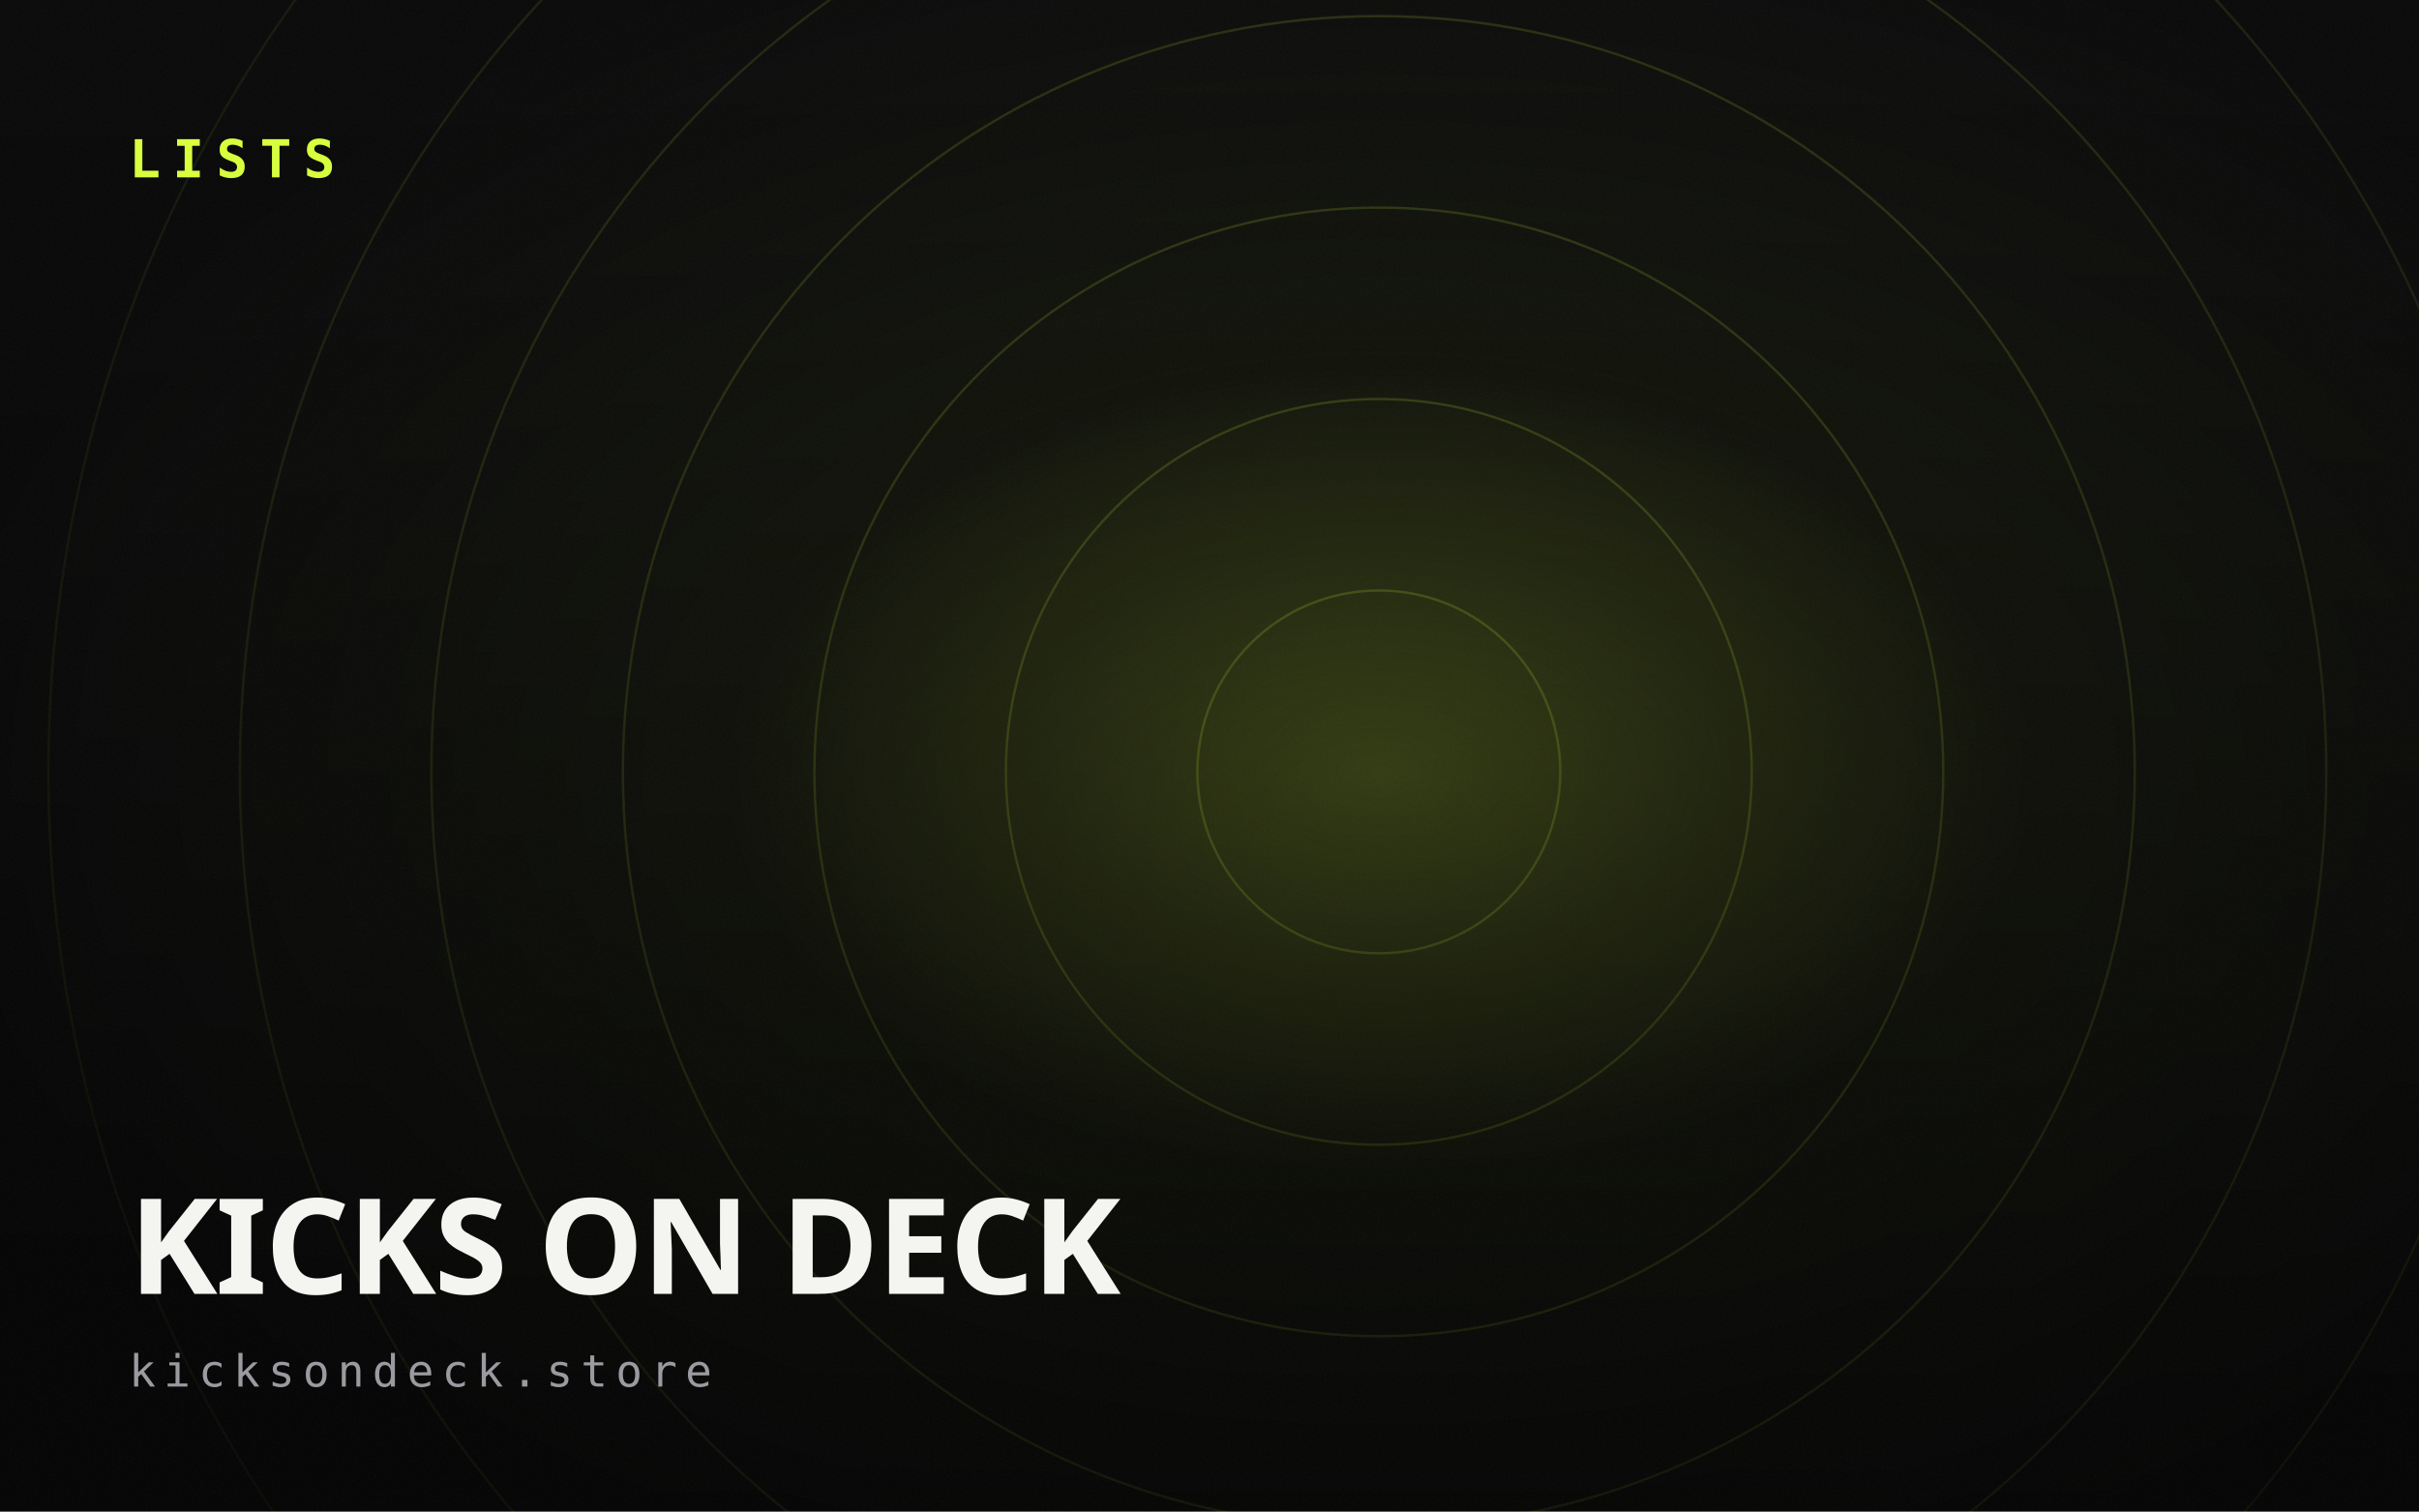
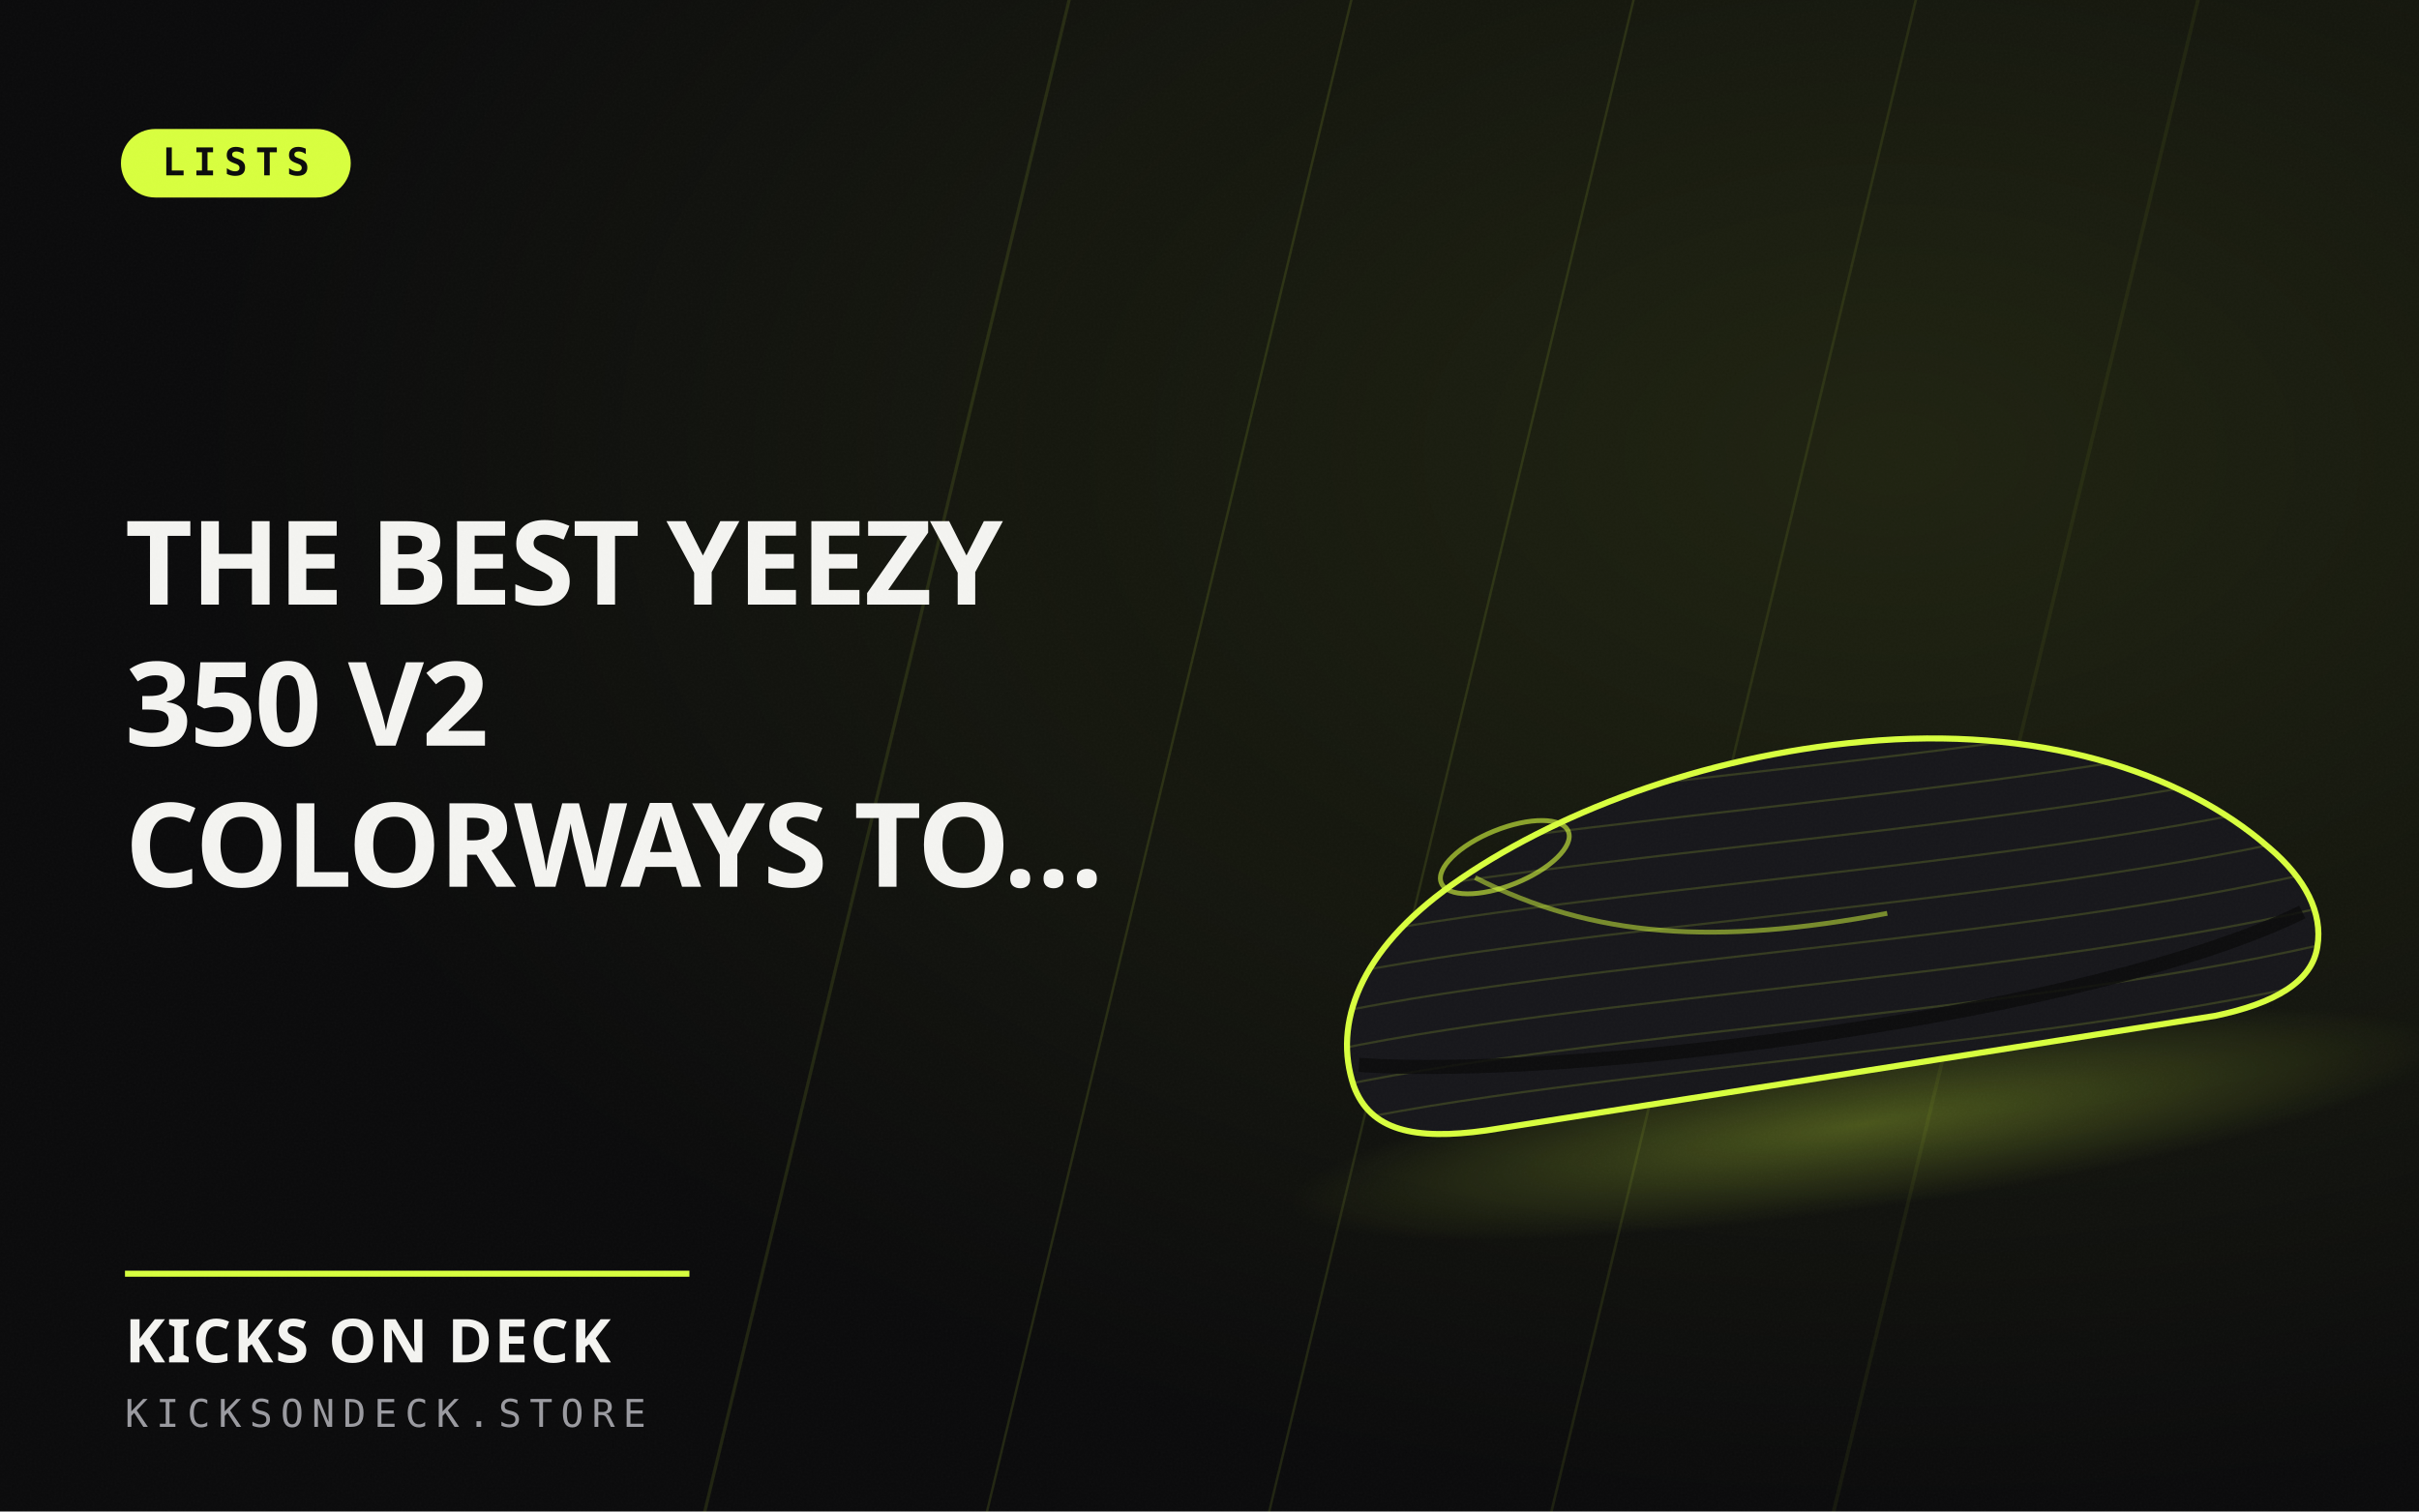
<svg xmlns="http://www.w3.org/2000/svg" viewBox="0 0 1200 750" width="1200" height="750" role="img" aria-label="The Best Yeezy 350 V2 Colorways to Buy in 2026">
  <defs>
-     <radialGradient id="glow" cx="57.0%" cy="51.1%" r="60%">
-       <stop offset="0%" stop-color="#d8ff3e" stop-opacity="0.30" />
-       <stop offset="45%" stop-color="#d8ff3e" stop-opacity="0.05" />
-       <stop offset="100%" stop-color="#d8ff3e" stop-opacity="0" />
-     </radialGradient>
    <filter id="grain">
      <feTurbulence type="fractalNoise" baseFrequency="0.9" numOctaves="2" stitchTiles="stitch" />
      <feColorMatrix type="saturate" values="0" />
      <feComponentTransfer>
        <feFuncA type="linear" slope="0.05" />
      </feComponentTransfer>
    </filter>
-     <linearGradient id="vig" x1="0" y1="0" x2="0" y2="1">
-       <stop offset="0%" stop-color="#000" stop-opacity="0" />
-       <stop offset="100%" stop-color="#000" stop-opacity="0.55" />
-     </linearGradient>
+     <radialGradient id="floor" cx="50%" cy="50%" r="50%">
+       <stop offset="0%" stop-color="#d8ff3e" stop-opacity="0.28" />
+       <stop offset="100%" stop-color="#d8ff3e" stop-opacity="0" />
+     </radialGradient>
+     <radialGradient id="wash" cx="78%" cy="30%" r="70%">
+       <stop offset="0%" stop-color="#d8ff3e" stop-opacity="0.10" />
+       <stop offset="100%" stop-color="#d8ff3e" stop-opacity="0" />
+     </radialGradient>
+     <clipPath id="shoeclip">
+       <path d="M22,214 C16,182 34,148 84,122 C138,94 216,76 296,80 C382,84 450,116 488,160 C504,178 510,196 505,212 C500,229 480,237 450,239 L84,245 C48,245 27,237 22,214 Z" />
+     </clipPath>
  </defs>
  <rect width="1200" height="750" fill="#0a0a0b" />
-   <rect width="1200" height="750" fill="url(#glow)" />
-   <circle cx="684" cy="383" r="90" fill="none" stroke="#d8ff3e" stroke-width="1.2" opacity="0.220" />
-   <circle cx="684" cy="383" r="185" fill="none" stroke="#d8ff3e" stroke-width="1.2" opacity="0.195" />
-   <circle cx="684" cy="383" r="280" fill="none" stroke="#d8ff3e" stroke-width="1.2" opacity="0.170" />
-   <circle cx="684" cy="383" r="375" fill="none" stroke="#d8ff3e" stroke-width="1.2" opacity="0.145" />
-   <circle cx="684" cy="383" r="470" fill="none" stroke="#d8ff3e" stroke-width="1.2" opacity="0.120" />
-   <circle cx="684" cy="383" r="565" fill="none" stroke="#d8ff3e" stroke-width="1.2" opacity="0.095" />
-   <circle cx="684" cy="383" r="660" fill="none" stroke="#d8ff3e" stroke-width="1.2" opacity="0.070" />
-   <rect width="1200" height="750" fill="url(#vig)" />
-   <rect width="1200" height="750" filter="url(#grain)" opacity="0.6" />
+   <rect width="1200" height="750" fill="url(#wash)" />
+   <line x1="540" y1="-40" x2="340" y2="790" stroke="#d8ff3e" stroke-width="1.6" opacity="0.105" />
+   <line x1="680" y1="-40" x2="480" y2="790" stroke="#d8ff3e" stroke-width="1.2" opacity="0.114" />
+   <line x1="820" y1="-40" x2="620" y2="790" stroke="#d8ff3e" stroke-width="1.2" opacity="0.107" />
+   <line x1="960" y1="-40" x2="760" y2="790" stroke="#d8ff3e" stroke-width="1.3" opacity="0.086" />
+   <line x1="1100" y1="-40" x2="900" y2="790" stroke="#d8ff3e" stroke-width="1.8" opacity="0.055" />
+   <g transform="translate(620,330) rotate(-8)">
+     <ellipse cx="270" cy="268" rx="290" ry="42" fill="url(#floor)" />
+     <path d="M22,214 C16,182 34,148 84,122 C138,94 216,76 296,80 C382,84 450,116 488,160 C504,178 510,196 505,212 C500,229 480,237 450,239 L84,245 C48,245 27,237 22,214 Z" fill="#16161a" stroke="#d8ff3e" stroke-width="3" />
+     <g clip-path="url(#shoeclip)">
+       <path d="M0,70 C 140,58 380,84 540,64" fill="none" stroke="#d8ff3e" stroke-width="1.1" opacity="0.16" />
+       <path d="M0,88 C 140,76 380,102 540,82" fill="none" stroke="#d8ff3e" stroke-width="1.1" opacity="0.16" />
+       <path d="M0,106 C 140,94 380,120 540,100" fill="none" stroke="#d8ff3e" stroke-width="1.1" opacity="0.16" />
+       <path d="M0,124 C 140,112 380,138 540,118" fill="none" stroke="#d8ff3e" stroke-width="1.1" opacity="0.16" />
+       <path d="M0,142 C 140,130 380,156 540,136" fill="none" stroke="#d8ff3e" stroke-width="1.1" opacity="0.16" />
+       <path d="M0,160 C 140,148 380,174 540,154" fill="none" stroke="#d8ff3e" stroke-width="1.1" opacity="0.16" />
+       <path d="M0,178 C 140,166 380,192 540,172" fill="none" stroke="#d8ff3e" stroke-width="1.1" opacity="0.16" />
+       <path d="M0,196 C 140,184 380,210 540,190" fill="none" stroke="#d8ff3e" stroke-width="1.1" opacity="0.16" />
+       <path d="M0,214 C 140,202 380,228 540,208" fill="none" stroke="#d8ff3e" stroke-width="1.1" opacity="0.16" />
+       <path d="M0,232 C 140,220 380,246 540,226" fill="none" stroke="#d8ff3e" stroke-width="1.1" opacity="0.16" />
+       <path d="M0,250 C 140,238 380,264 540,244" fill="none" stroke="#d8ff3e" stroke-width="1.1" opacity="0.16" />
+     </g>
+     <path d="M26,204 C130,226 390,230 500,194" fill="none" stroke="#0a0a0b" stroke-width="7" opacity="0.85" />
+     <path d="M96,120 C150,158 210,170 296,166" fill="none" stroke="#d8ff3e" stroke-width="2.4" opacity="0.5" />
+     <ellipse cx="112" cy="112" rx="34" ry="14" fill="none" stroke="#d8ff3e" stroke-width="2.4" opacity="0.6" transform="rotate(-14 112 112)" />
+   </g>
  <g font-family="ui-monospace, monospace">
-     <text x="64" y="88" fill="#d8ff3e" font-size="26" letter-spacing="6" font-weight="700">LISTS</text>
-     <text x="64" y="642" fill="#f4f4f1" font-size="66" font-weight="800" letter-spacing="-1" font-family="system-ui, sans-serif">KICKS ON DECK</text>
-     <text x="64" y="688" fill="#9a9aa0" font-size="22" letter-spacing="4">kicksondeck.store</text>
+     <rect x="60" y="64" rx="17" height="34" width="114" fill="#d8ff3e" />
+     <text x="117" y="87" fill="#0a0a0b" font-size="19" letter-spacing="4" font-weight="700" text-anchor="middle">LISTS</text>
  </g>
+   <g font-family="system-ui, sans-serif" font-weight="800" fill="#f4f4f1" letter-spacing="-1">
+     <text x="62" y="300" font-size="58">THE BEST YEEZY</text>
+     <text x="62" y="370" font-size="58">350 V2</text>
+     <text x="62" y="440" font-size="58">COLORWAYS TO…</text>
+   </g>
+   <line x1="62" y1="632" x2="342" y2="632" stroke="#d8ff3e" stroke-width="3" />
+   <g font-family="ui-monospace, monospace">
+     <text x="62" y="676" fill="#f4f4f1" font-size="30" font-weight="800" letter-spacing="1" font-family="system-ui, sans-serif">KICKS ON DECK</text>
+     <text x="62" y="708" fill="#9a9aa0" font-size="19" letter-spacing="4">KICKSONDECK.STORE</text>
+   </g>
+   <rect width="1200" height="750" filter="url(#grain)" opacity="0.55" />
</svg>
